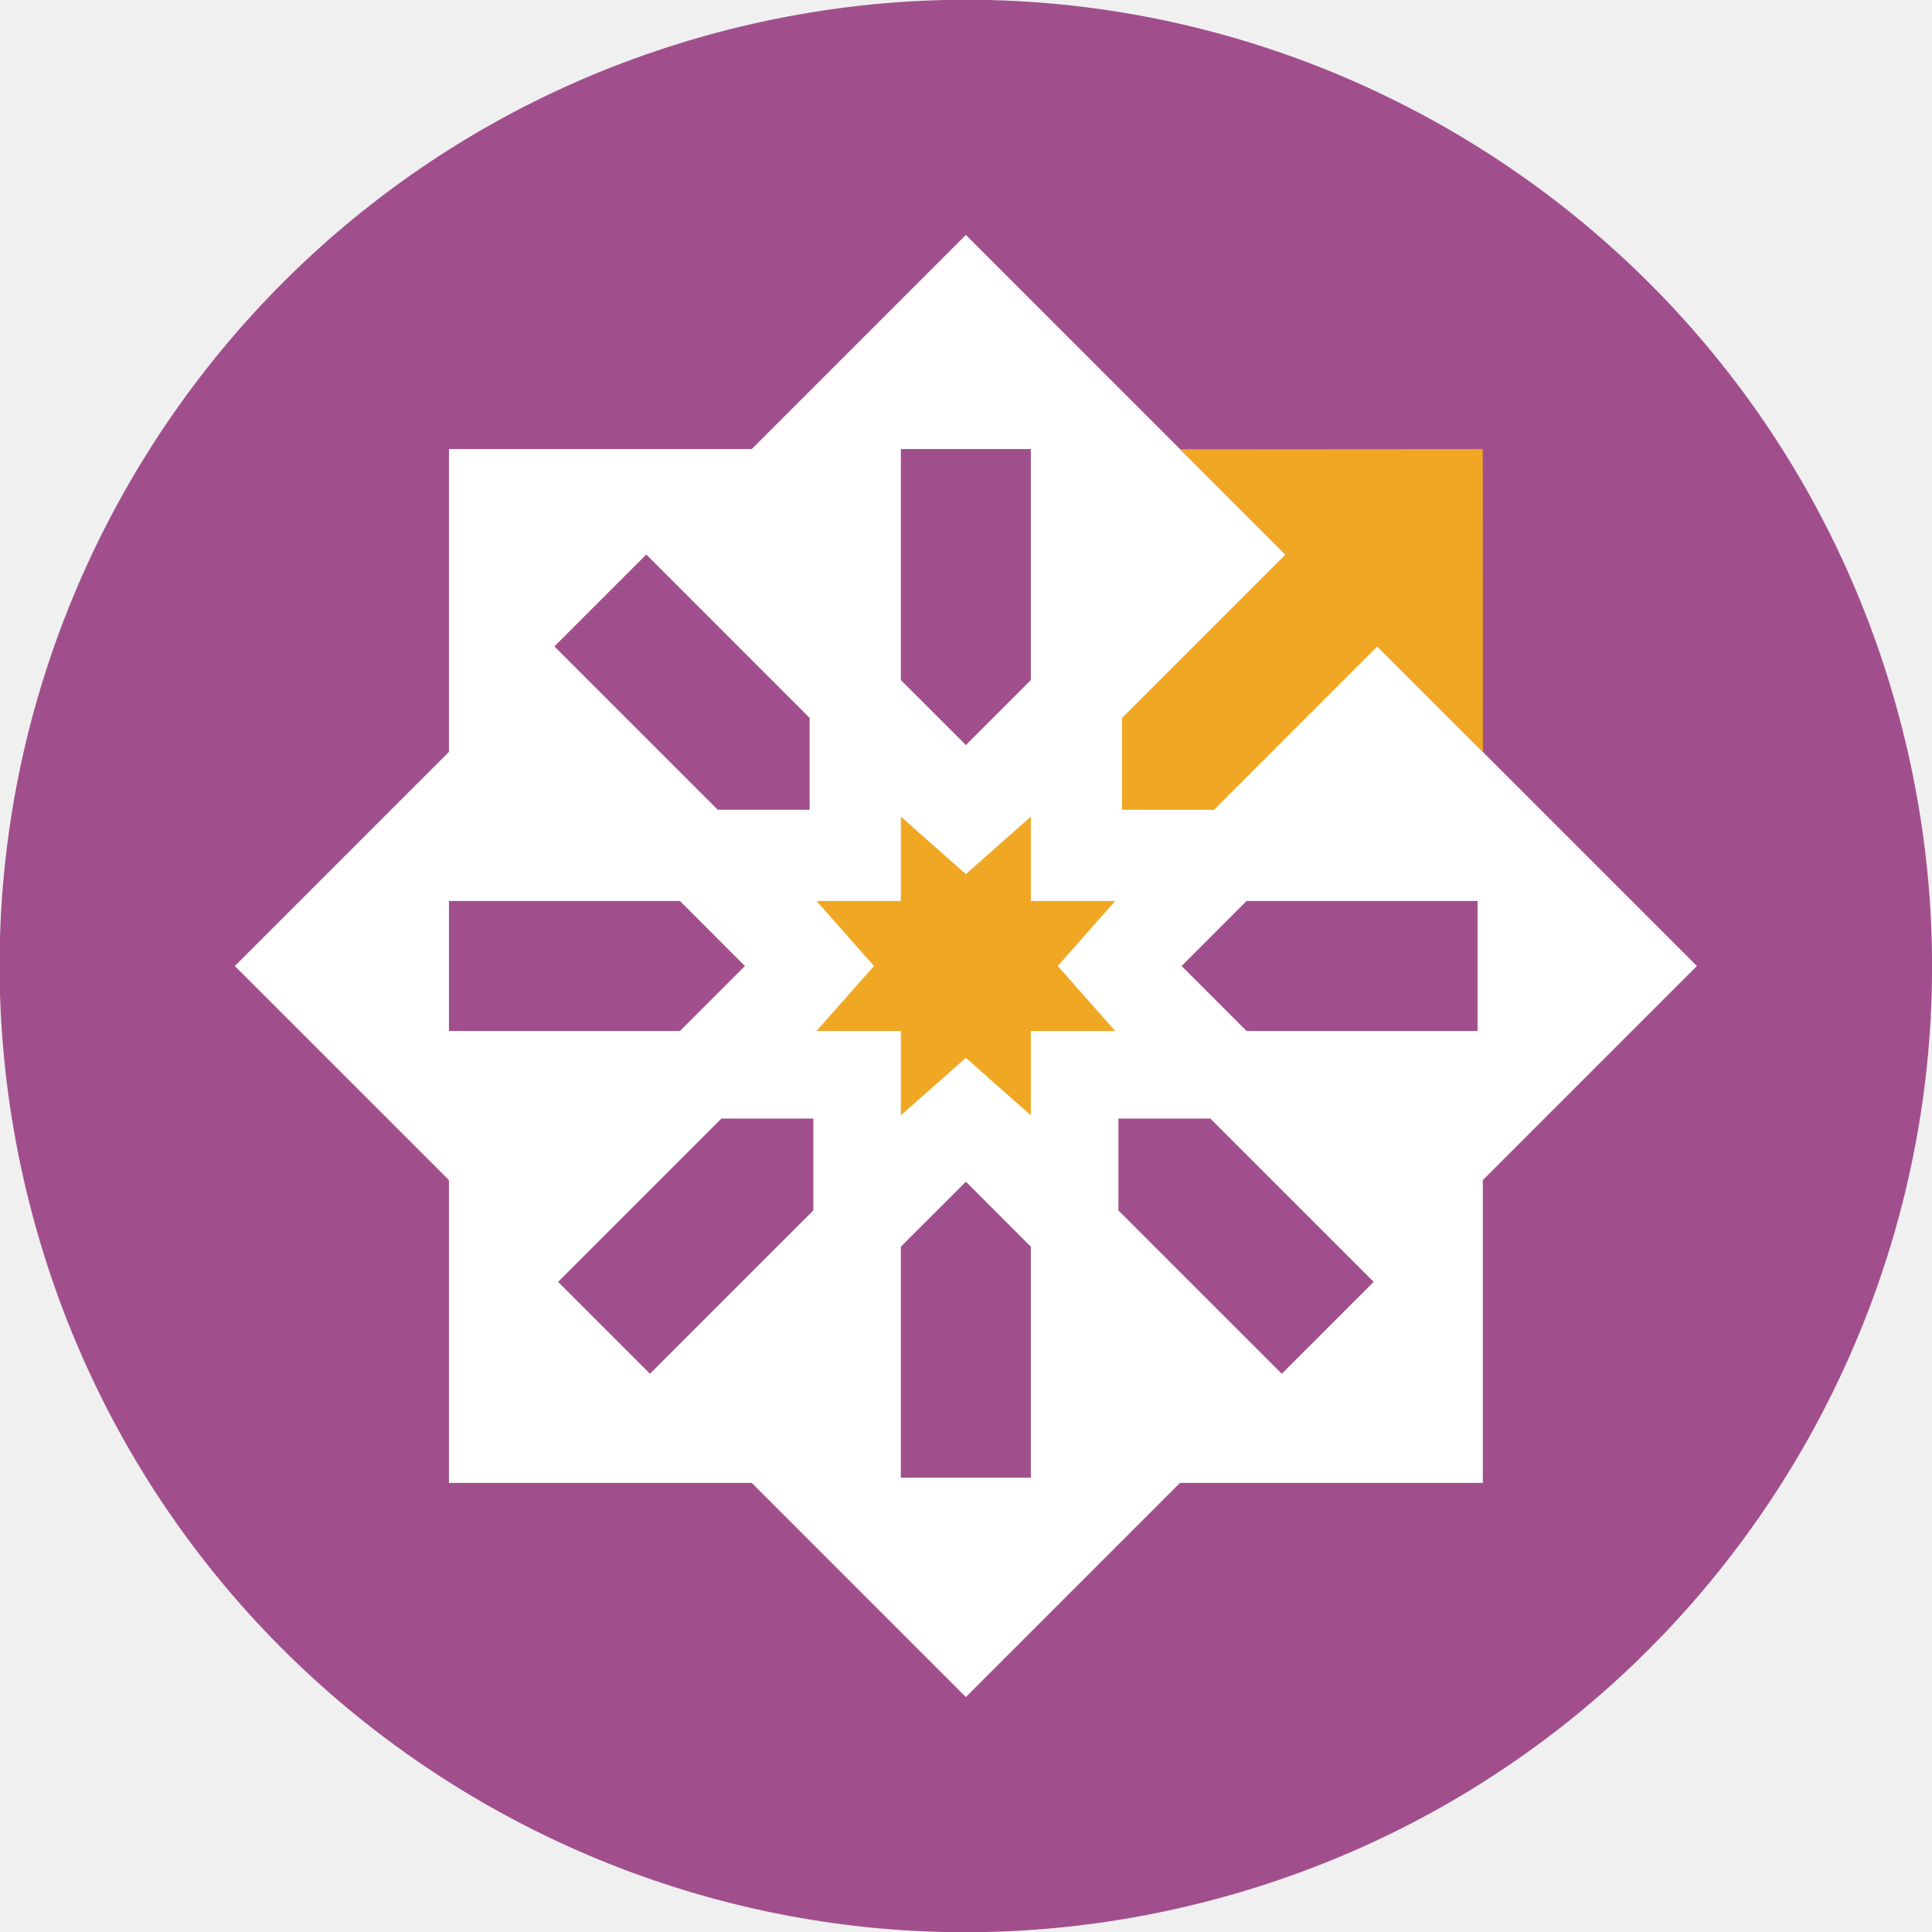
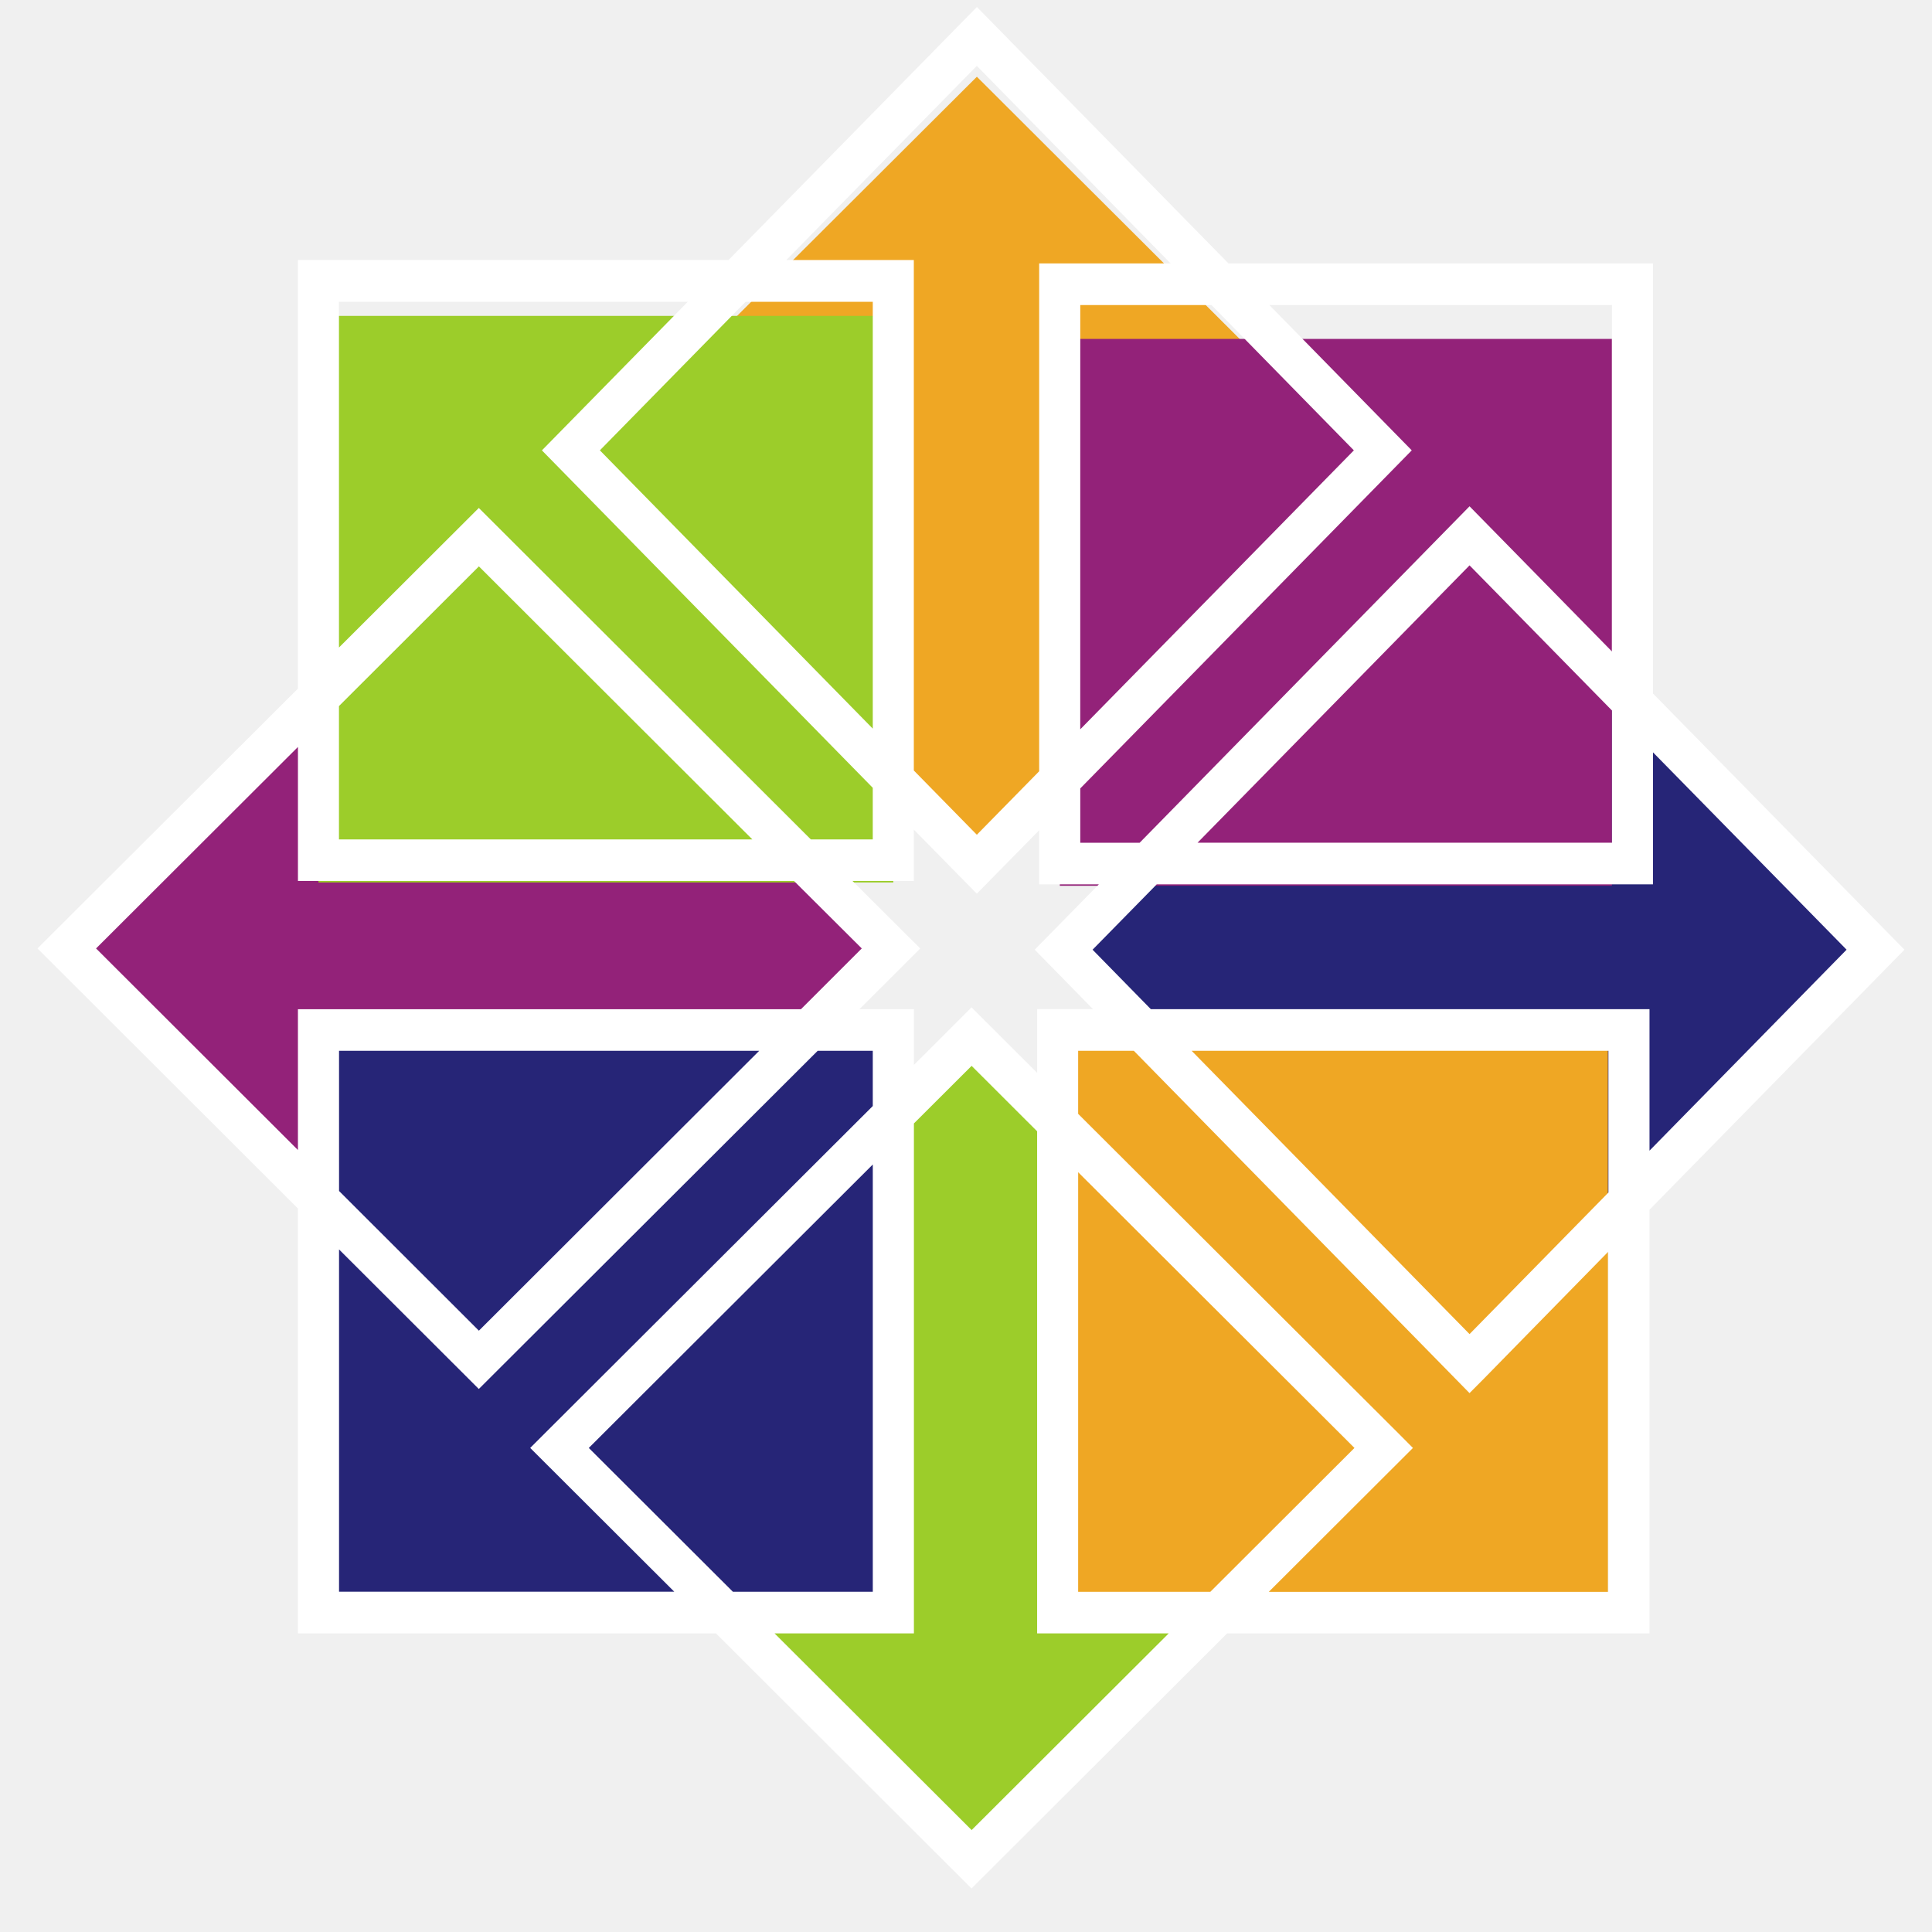
- <svg xmlns="http://www.w3.org/2000/svg" width="160" height="160" viewBox="0 0 42.333 42.333">
-   <g transform="matrix(1.0529 0 0 1.05289 -387.492 265.985)">
-     <circle cx="435.079" cy="-124.144" r="20.103" style="fill:#a14f8c;fill-opacity:1;stroke:none;stroke-width:1.323;stroke-linecap:round;stroke-miterlimit:4;stroke-dasharray:none;stroke-opacity:1;paint-order:fill markers stroke;stop-color:#000" transform="rotate(-15)" />
-     <path d="m384.257-249.617-3.875 3.875h-5.479v5.48l-3.875 3.875 3.875 3.874v5.48h5.48l3.874 3.875 3.875-3.875h5.48v-5.48l3.874-3.874-3.875-3.875-5.48-5.48zm1.176 3.875v4.18l-1.176 1.176-1.176-1.176v-4.18zm-6.959 1.908 2.956 2.957v1.662h-1.663l-2.956-2.956zm-3.571 6.27h4.18l1.176 1.177-1.176 1.176h-4.18zm14.434 0h4.18v2.353h-4.18l-1.176-1.176zm-9.503 3.937h1.663v1.663l-2.956 2.956-1.663-1.663zm7.184 0h1.663l2.956 2.956-1.663 1.663-2.956-2.956zm-2.76 1.143 1.175 1.176v4.18h-2.352v-4.18z" style="fill:#fff;fill-opacity:1;stroke-width:7.937;stroke-linecap:round;paint-order:fill markers stroke;stop-color:#000" transform="translate(-53.772 39.325)scale(1.15)" />
-     <path d="m385.433-239.09-1.176 1.04-1.176-1.04v1.526h-1.526l1.039 1.177-1.04 1.176h1.527v1.526l1.176-1.04 1.176 1.04v-1.526h1.527l-1.04-1.176 1.04-1.177h-1.527z" style="fill:#efa724;fill-opacity:1;stroke-width:8.592;stroke-linecap:round;paint-order:fill markers stroke;stop-color:#000" transform="translate(-53.772 39.325)scale(1.15)" />
-     <path d="m388.135-245.738 1.905 1.905-2.956 2.956v1.663h1.663l2.956-2.956 1.911 1.911-.003-5.483z" style="fill:#efa724;fill-opacity:1;stroke-width:6.142;stroke-linecap:round;paint-order:fill markers stroke;stop-color:#000" transform="translate(-53.772 39.325)scale(1.15)" />
-   </g>
+ <svg xmlns="http://www.w3.org/2000/svg" width="200" height="200" viewBox="0 0 128 128">
+   <path d="M59.033 64.192l-27.305 26.66-27.302-26.66 27.302-26.651zm0 0" fill="#932279" />
+   <path d="M64.72 58.736L37.824 31.91 64.72 5.084 91.61 31.91zm0 0" fill="#efa724" />
+   <path d="M91.675 96.563l-27.307 26.661-27.3-26.661 27.302-26.65zm0 0" fill="#9ccd2a" />
+   <path d="M97.362 91.108L70.466 64.277l26.895-26.821 26.895 26.821zm0 0" fill="#262577" />
+   <path d="M70.066 69.484h36.461v36.401H70.066zm0 0" fill="#efa724" />
+   <path d="M70.216 22.454h36.577v36.231H70.216zm0 0" fill="#932279" />
+   <path d="M21.1 69.484h38.084v37.753H21.1zm0 0" fill="#262577" />
+   <path d="M21.1 20.928h38.084v37.538H21.1zm0 0" fill="#9ccd2a" />
+   <path d="M64.722.464L48.268 17.227H19.739v28.395L2.483 62.837l17.256 17.229v28.149h27.697l16.93 16.901 16.935-16.901h27.983V80.148l16.89-17.229-16.66-16.973V17.454H81.392zm-.005 3.9l12.841 13.089h-8.71v33.645l-4.13 4.206-4.175-4.257v-33.82h-8.445zm-42.26 15.633h23.107l-9.661 9.841 21.92 22.356v3.418h-4.105L31.723 33.653 22.458 42.9zm26.937 0h8.43v28.277L39.743 29.836zm22.177.215h8.695l9.431 9.626L71.569 48.32zm12.529 0h22.697v22.951l-9.436-9.62-21.856 22.291h-3.934v-3.599l21.961-22.398zm13.261 17.245l9.436 9.615v8.761H79.339zm-65.633.067l18.117 18.089H22.457V46.78zM19.74 49.487v8.878h32.864l4.49 4.472-4.03 4.027H19.739v9.328L6.364 62.837zm89.776.358l12.825 13.074-13.057 13.315V66.86H76.246l-3.86-3.94 4.249-4.329h32.878zm-48.974 5.117l4.175 4.247 4.13-4.201v3.581h3.955l-4.249 4.329 3.86 3.94h-3.7v4.222l-4.346-4.339-3.819 3.817v-3.694H56.94l4.03-4.027-.966-.956-3.524-3.516h4.065zm-38.08 14.656H50.3L31.728 88.161l-9.265-9.256zm31.712 0h3.65v3.659L35.127 95.928l9.546 9.527H22.462V82.777l9.261 9.247zm17.256 0h3.689l22.241 22.68.961-.967 8.24-8.413v22.546H84.06l9.551-9.533-.966-.972L71.43 73.795zm7.519 0h27.613v9.39l-9.201 9.379zm-14.577.998l4.34 4.335v33.267h8.716l-13.055 13.028-13.055-13.028h9.231V74.431zm-6.547 6.534v28.307h-9.27l-9.546-9.527zm13.606.512L89.737 95.93l-9.551 9.533H71.43zm0 0" fill="#fff" />
</svg>
